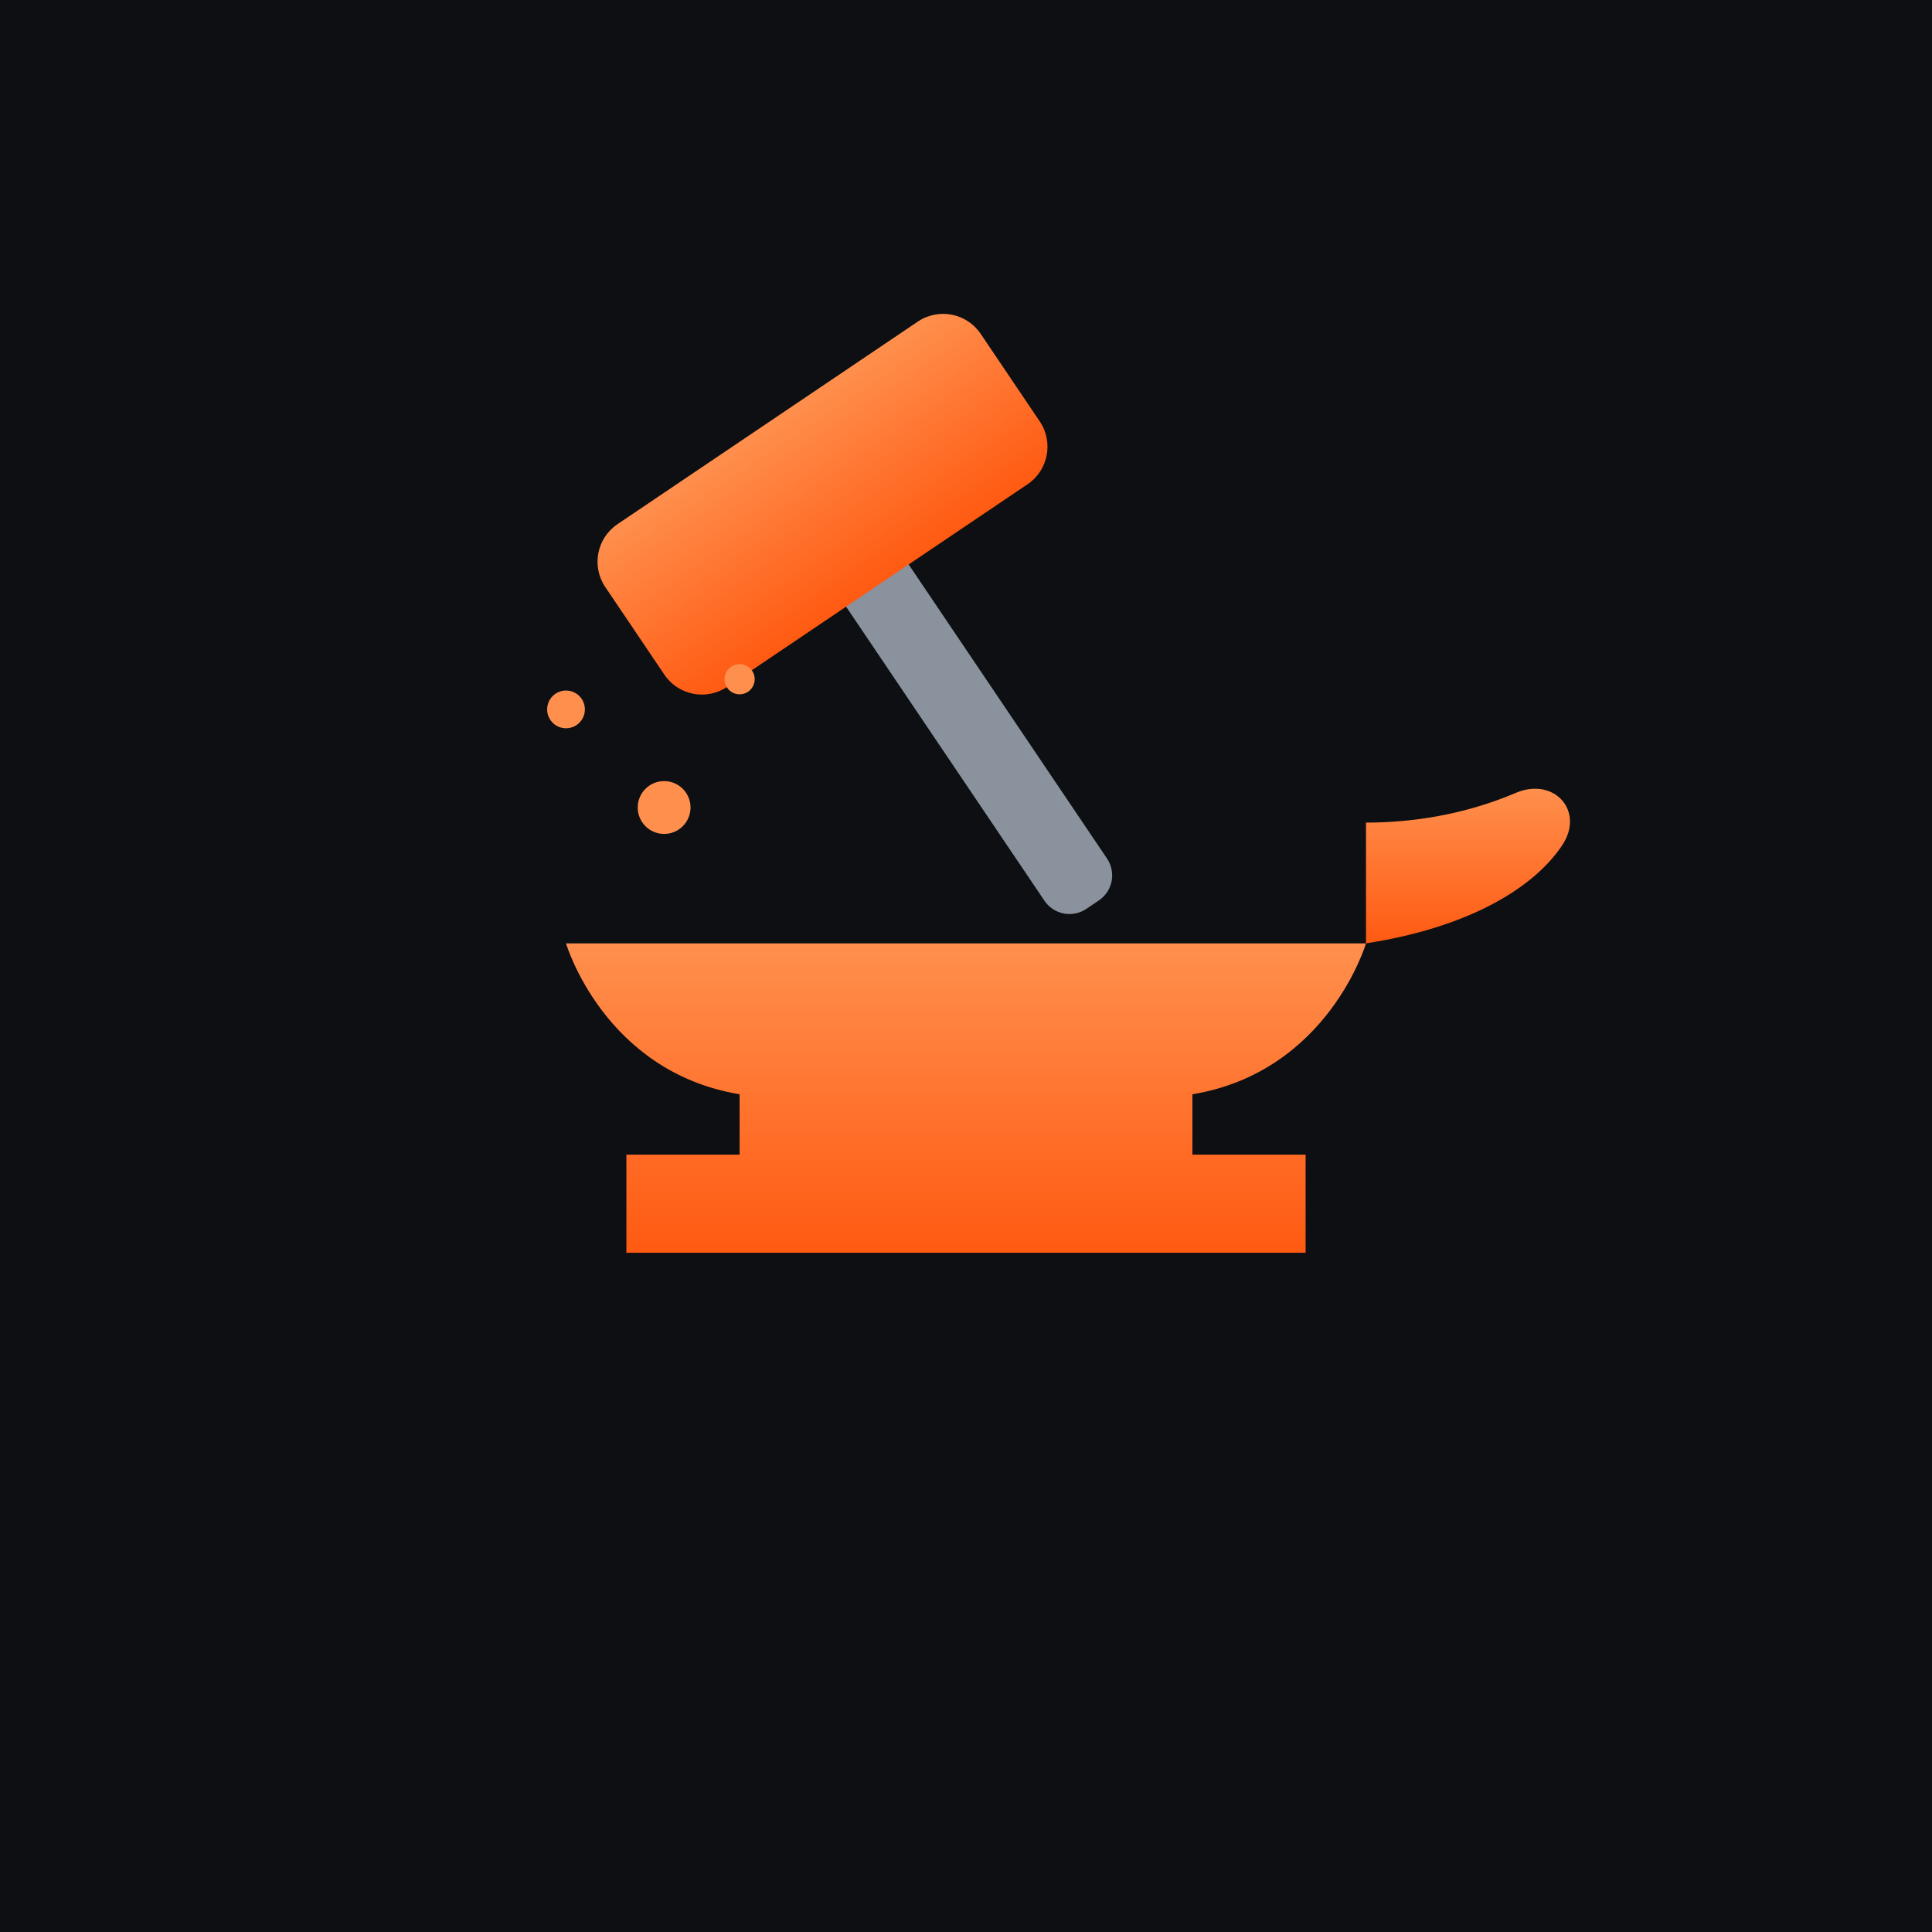
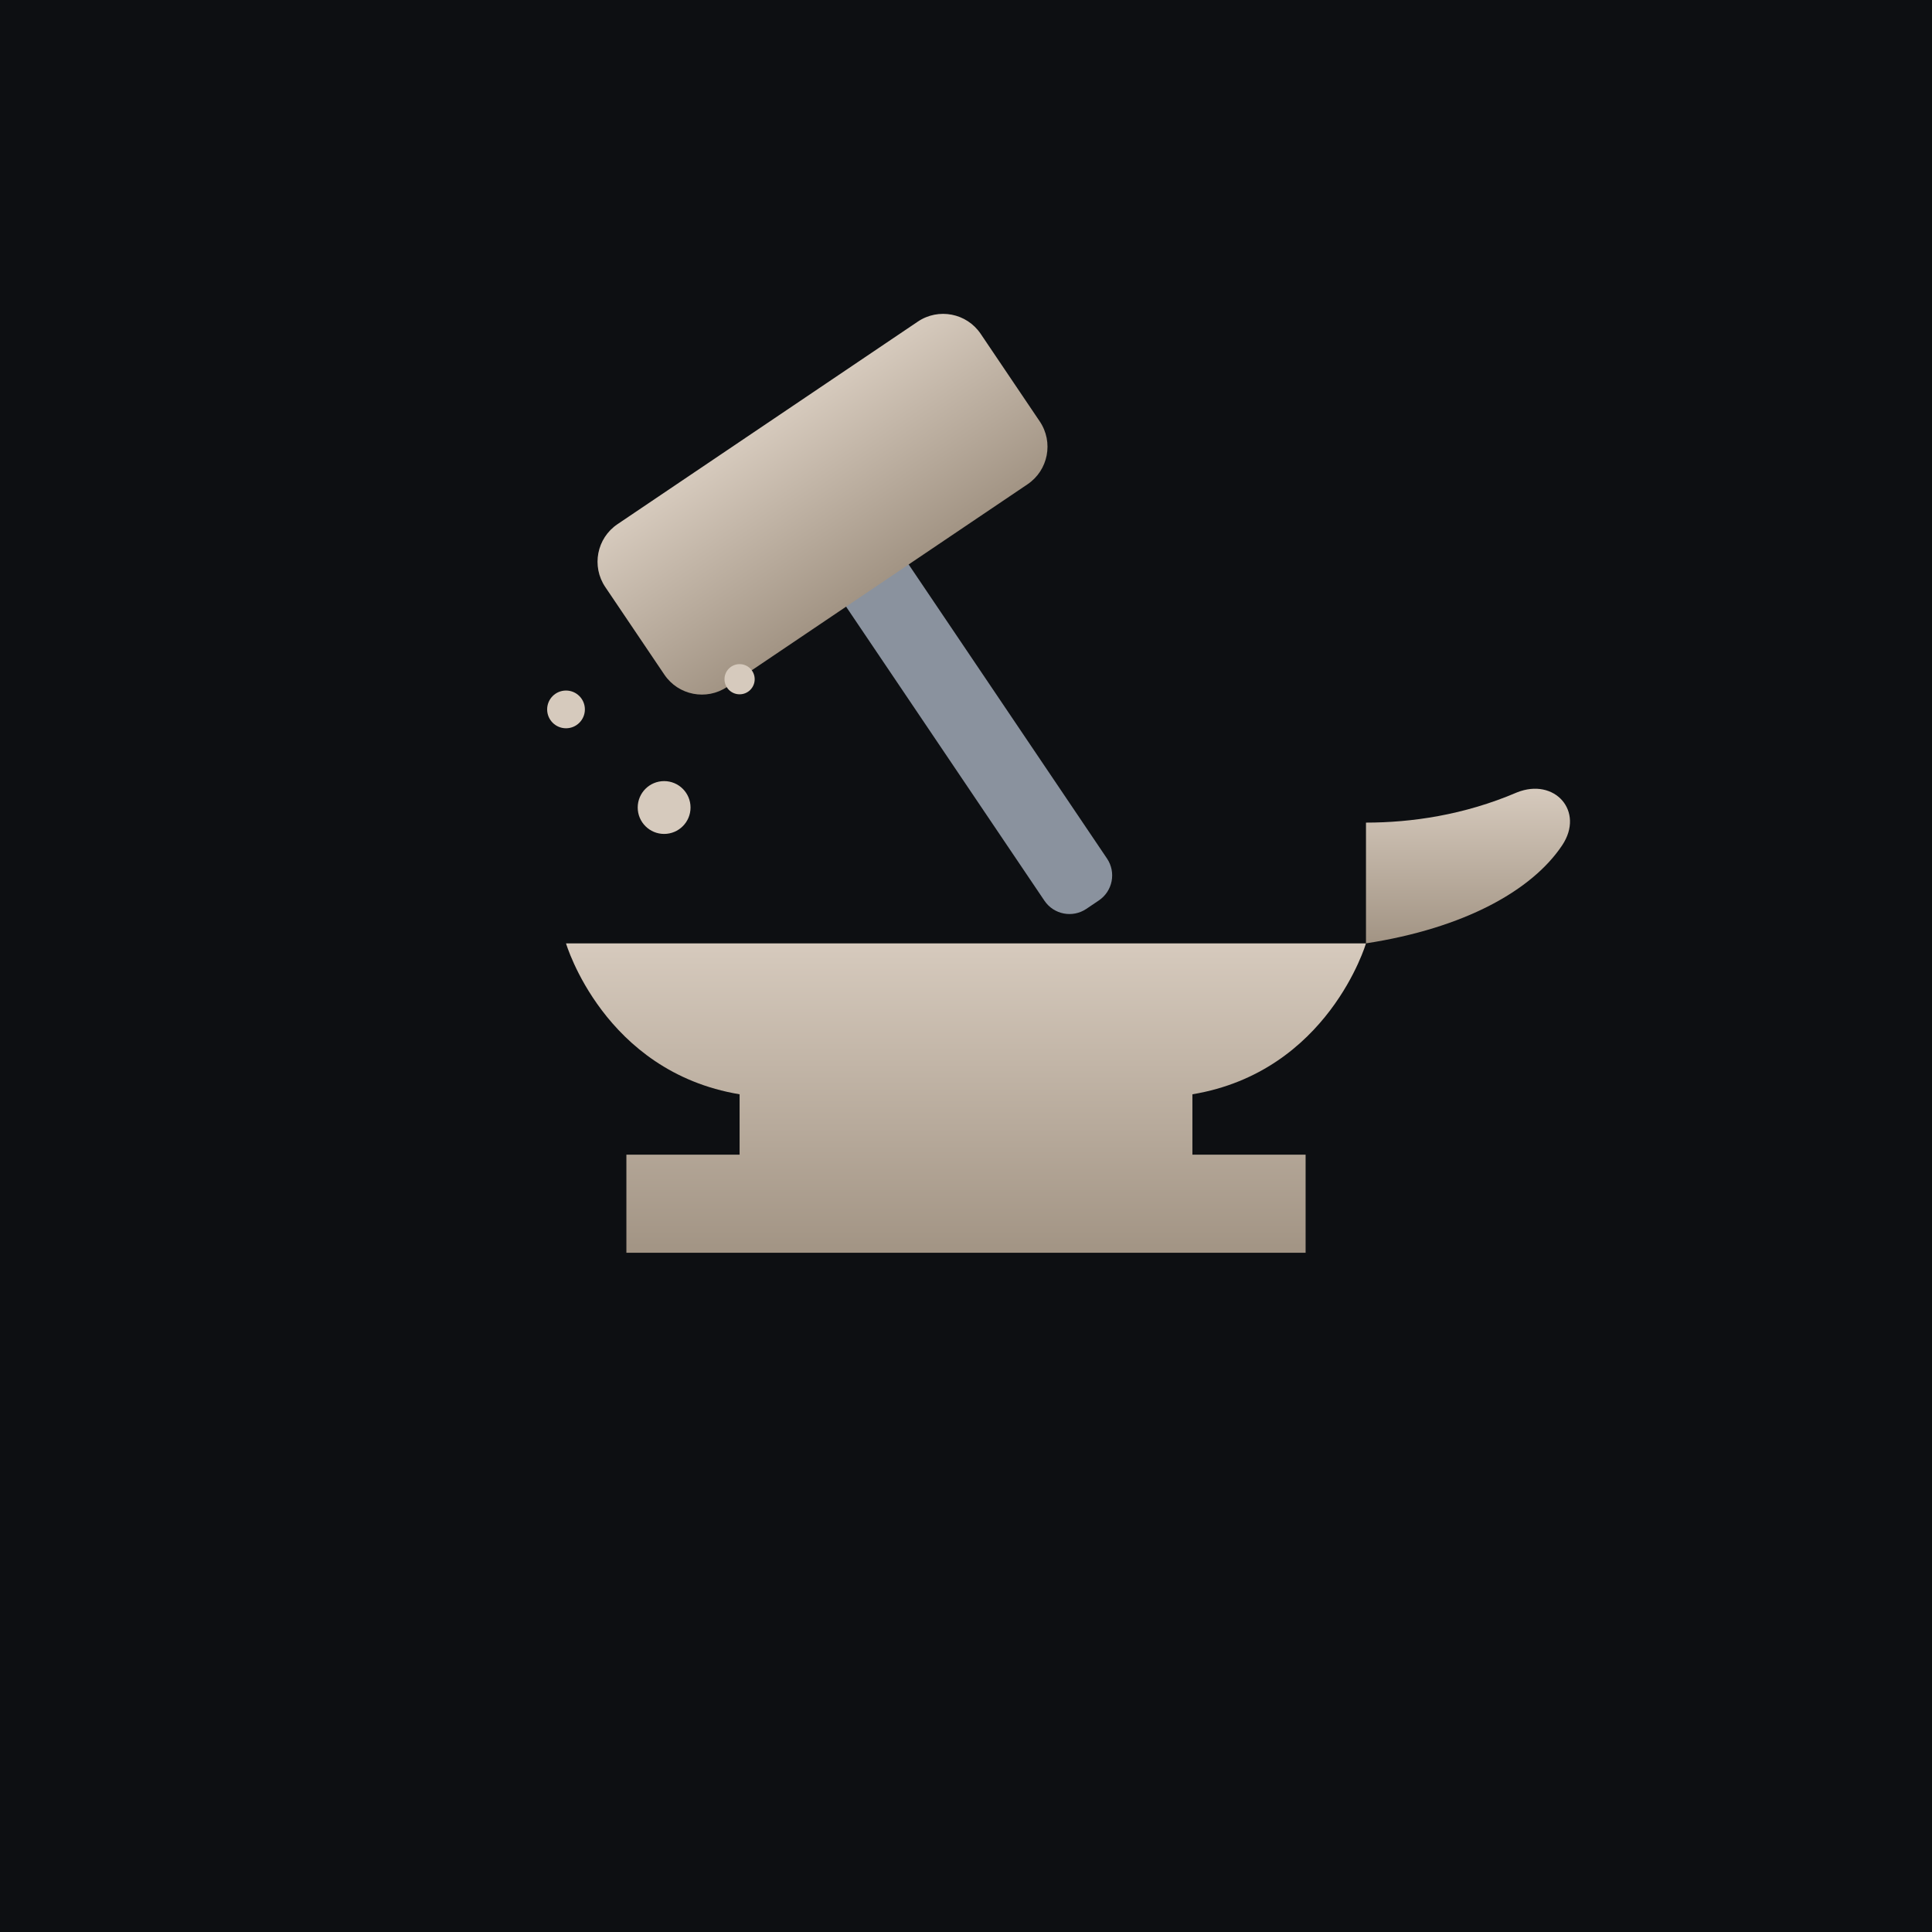
<svg xmlns="http://www.w3.org/2000/svg" viewBox="0 0 512 512" width="512" height="512">
  <defs>
    <linearGradient id="ember" x1="0" y1="0" x2="0" y2="1">
-       <stop offset="0%" stop-color="#ff8f4d" />
-       <stop offset="100%" stop-color="#ff5a12" />
+       <stop offset="0%" stop-color="#d6cabd" />
+       <stop offset="100%" stop-color="#a29484" />
    </linearGradient>
  </defs>
  <rect width="512" height="512" fill="#0d0f12" />
  <g fill="url(#ember)">
    <path d="M150 250 h212 c0 0 -10 34 -46 40 v16 h30 v26 H166 v-26 h30 v-16 c-36 -6 -46 -40 -46 -40 z" />
    <path d="M362 250 c26 -4 44 -14 52 -26 6 -9 -2 -18 -12 -14 -14 6 -28 8 -40 8 z" />
  </g>
  <g transform="rotate(-34 256 190)">
    <rect x="246" y="120" width="20" height="130" rx="8" fill="#8a929e" />
    <rect x="196" y="96" width="120" height="52" rx="12" fill="url(#ember)" />
  </g>
-   <g fill="#ff8f4d">
+   <g fill="#d6cabd">
    <circle cx="176" cy="214" r="7" />
    <circle cx="150" cy="188" r="5" />
    <circle cx="196" cy="180" r="4" />
  </g>
</svg>
